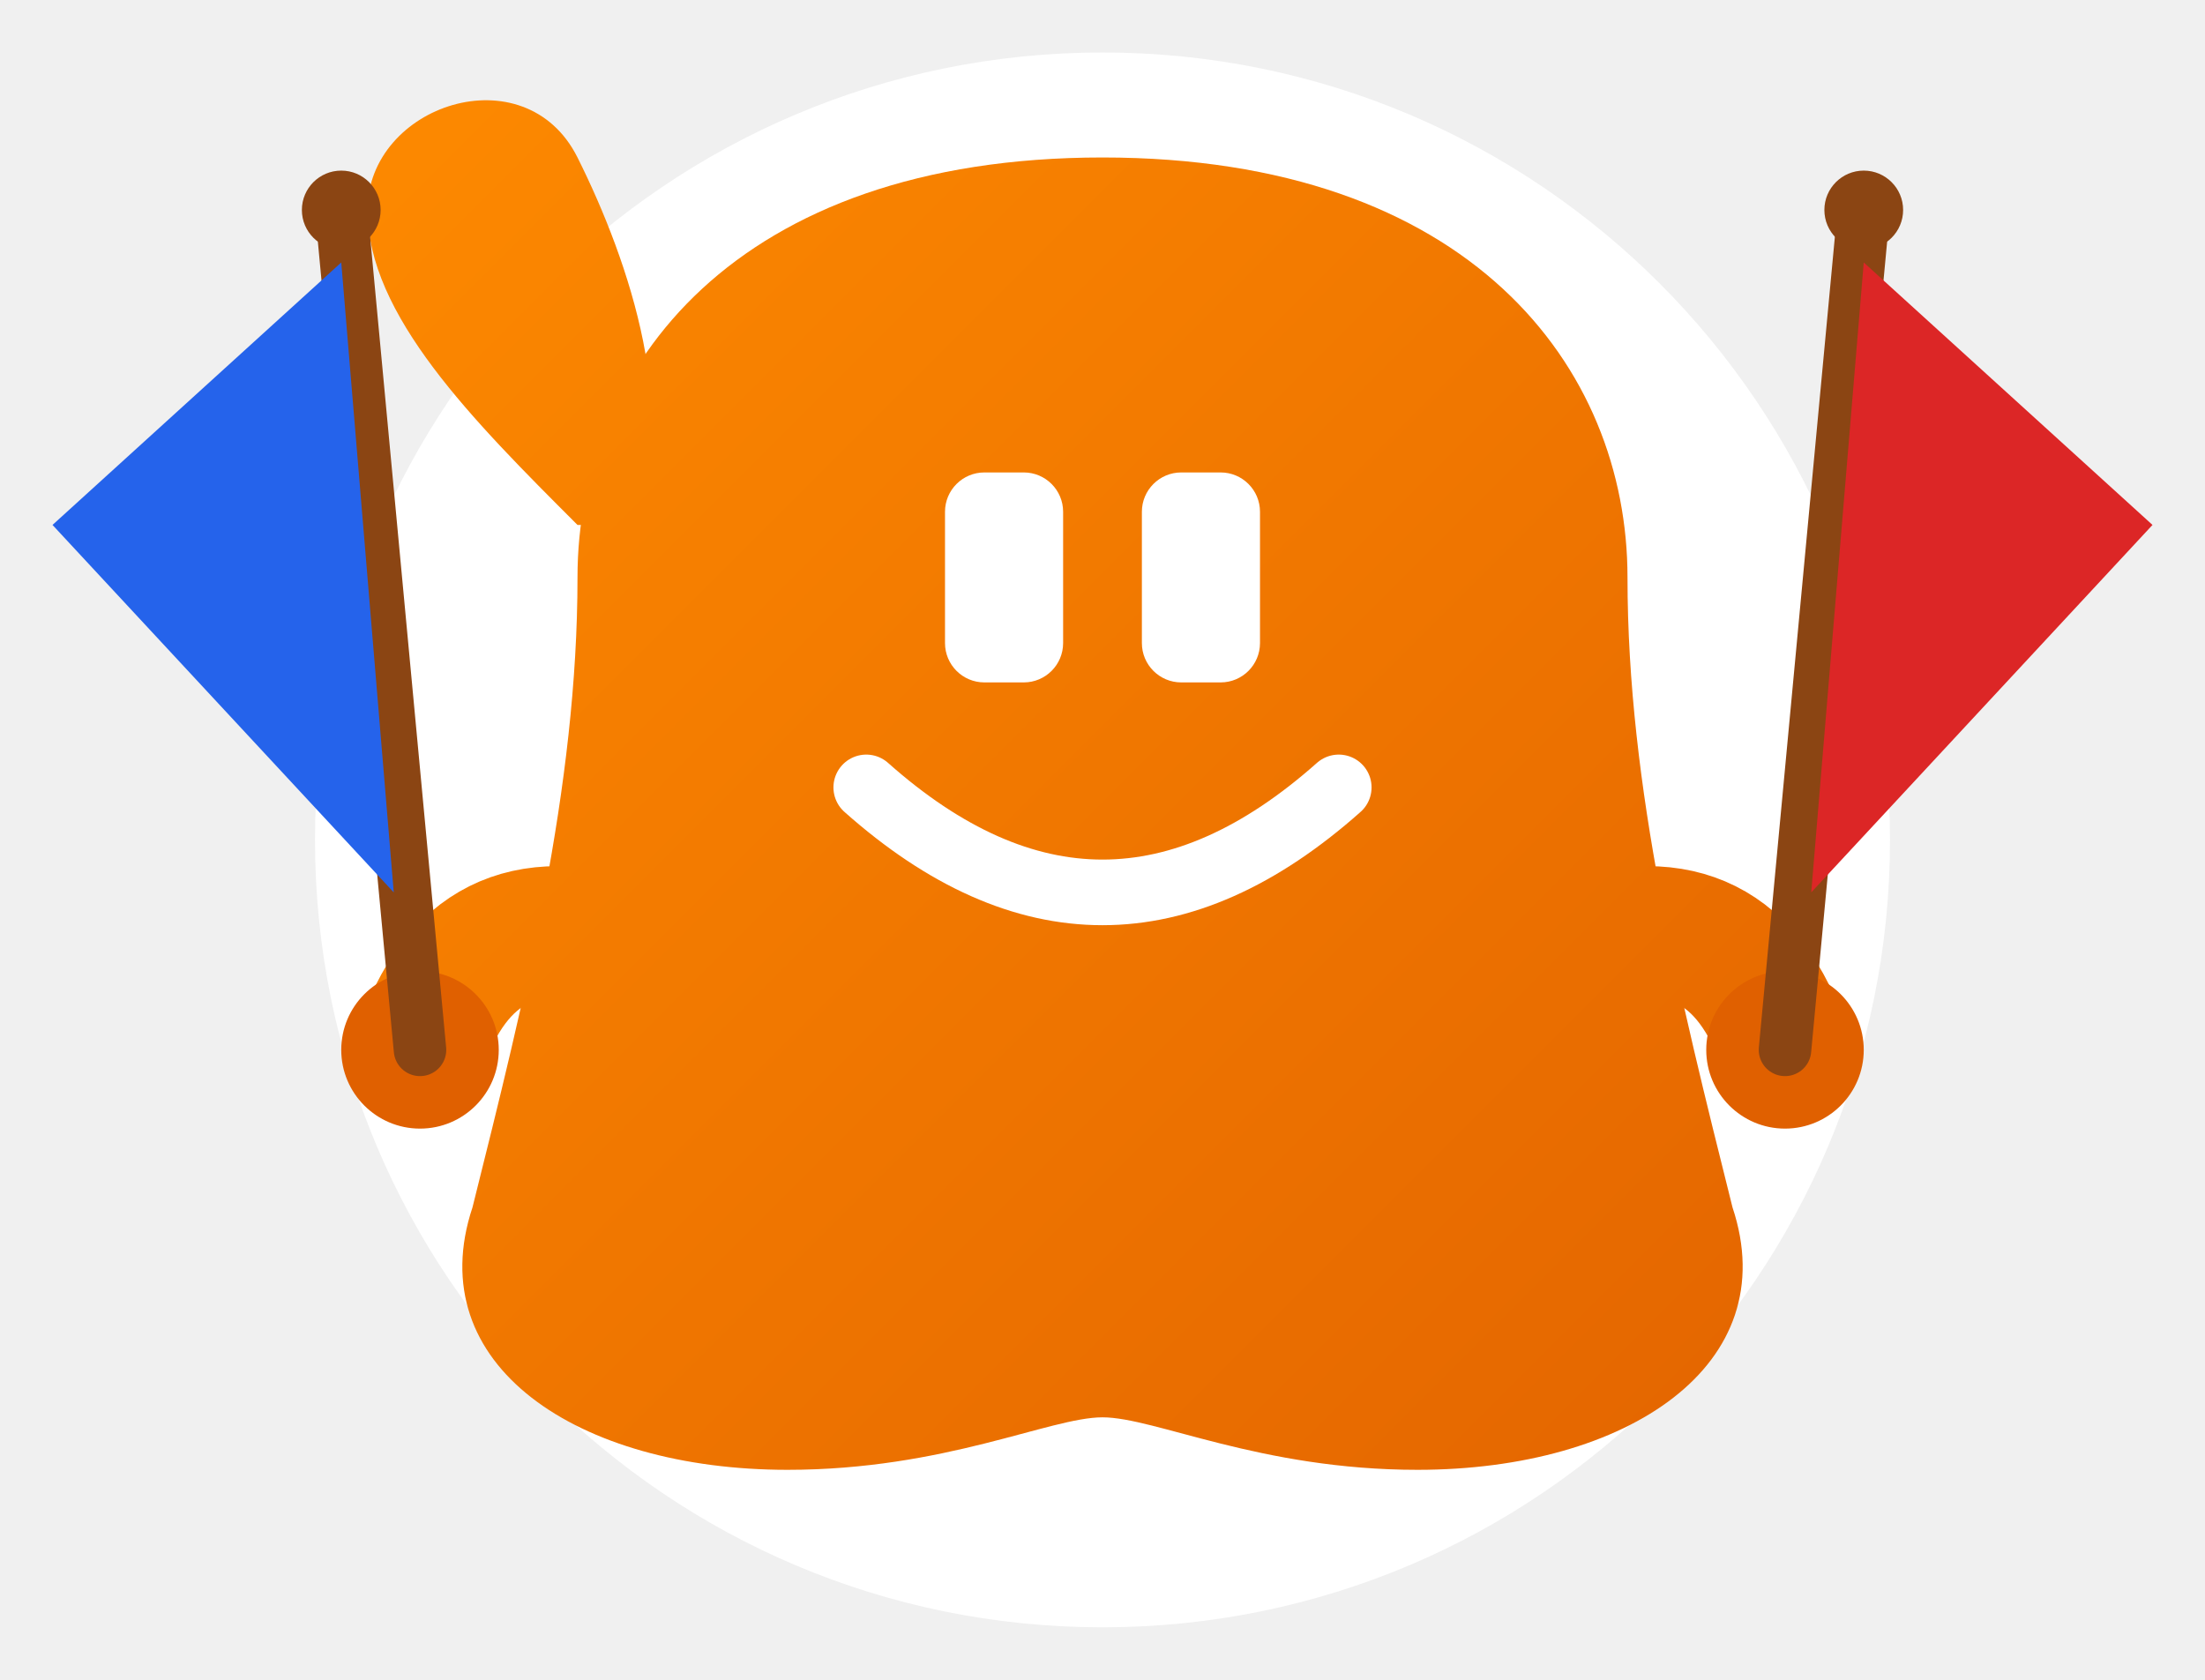
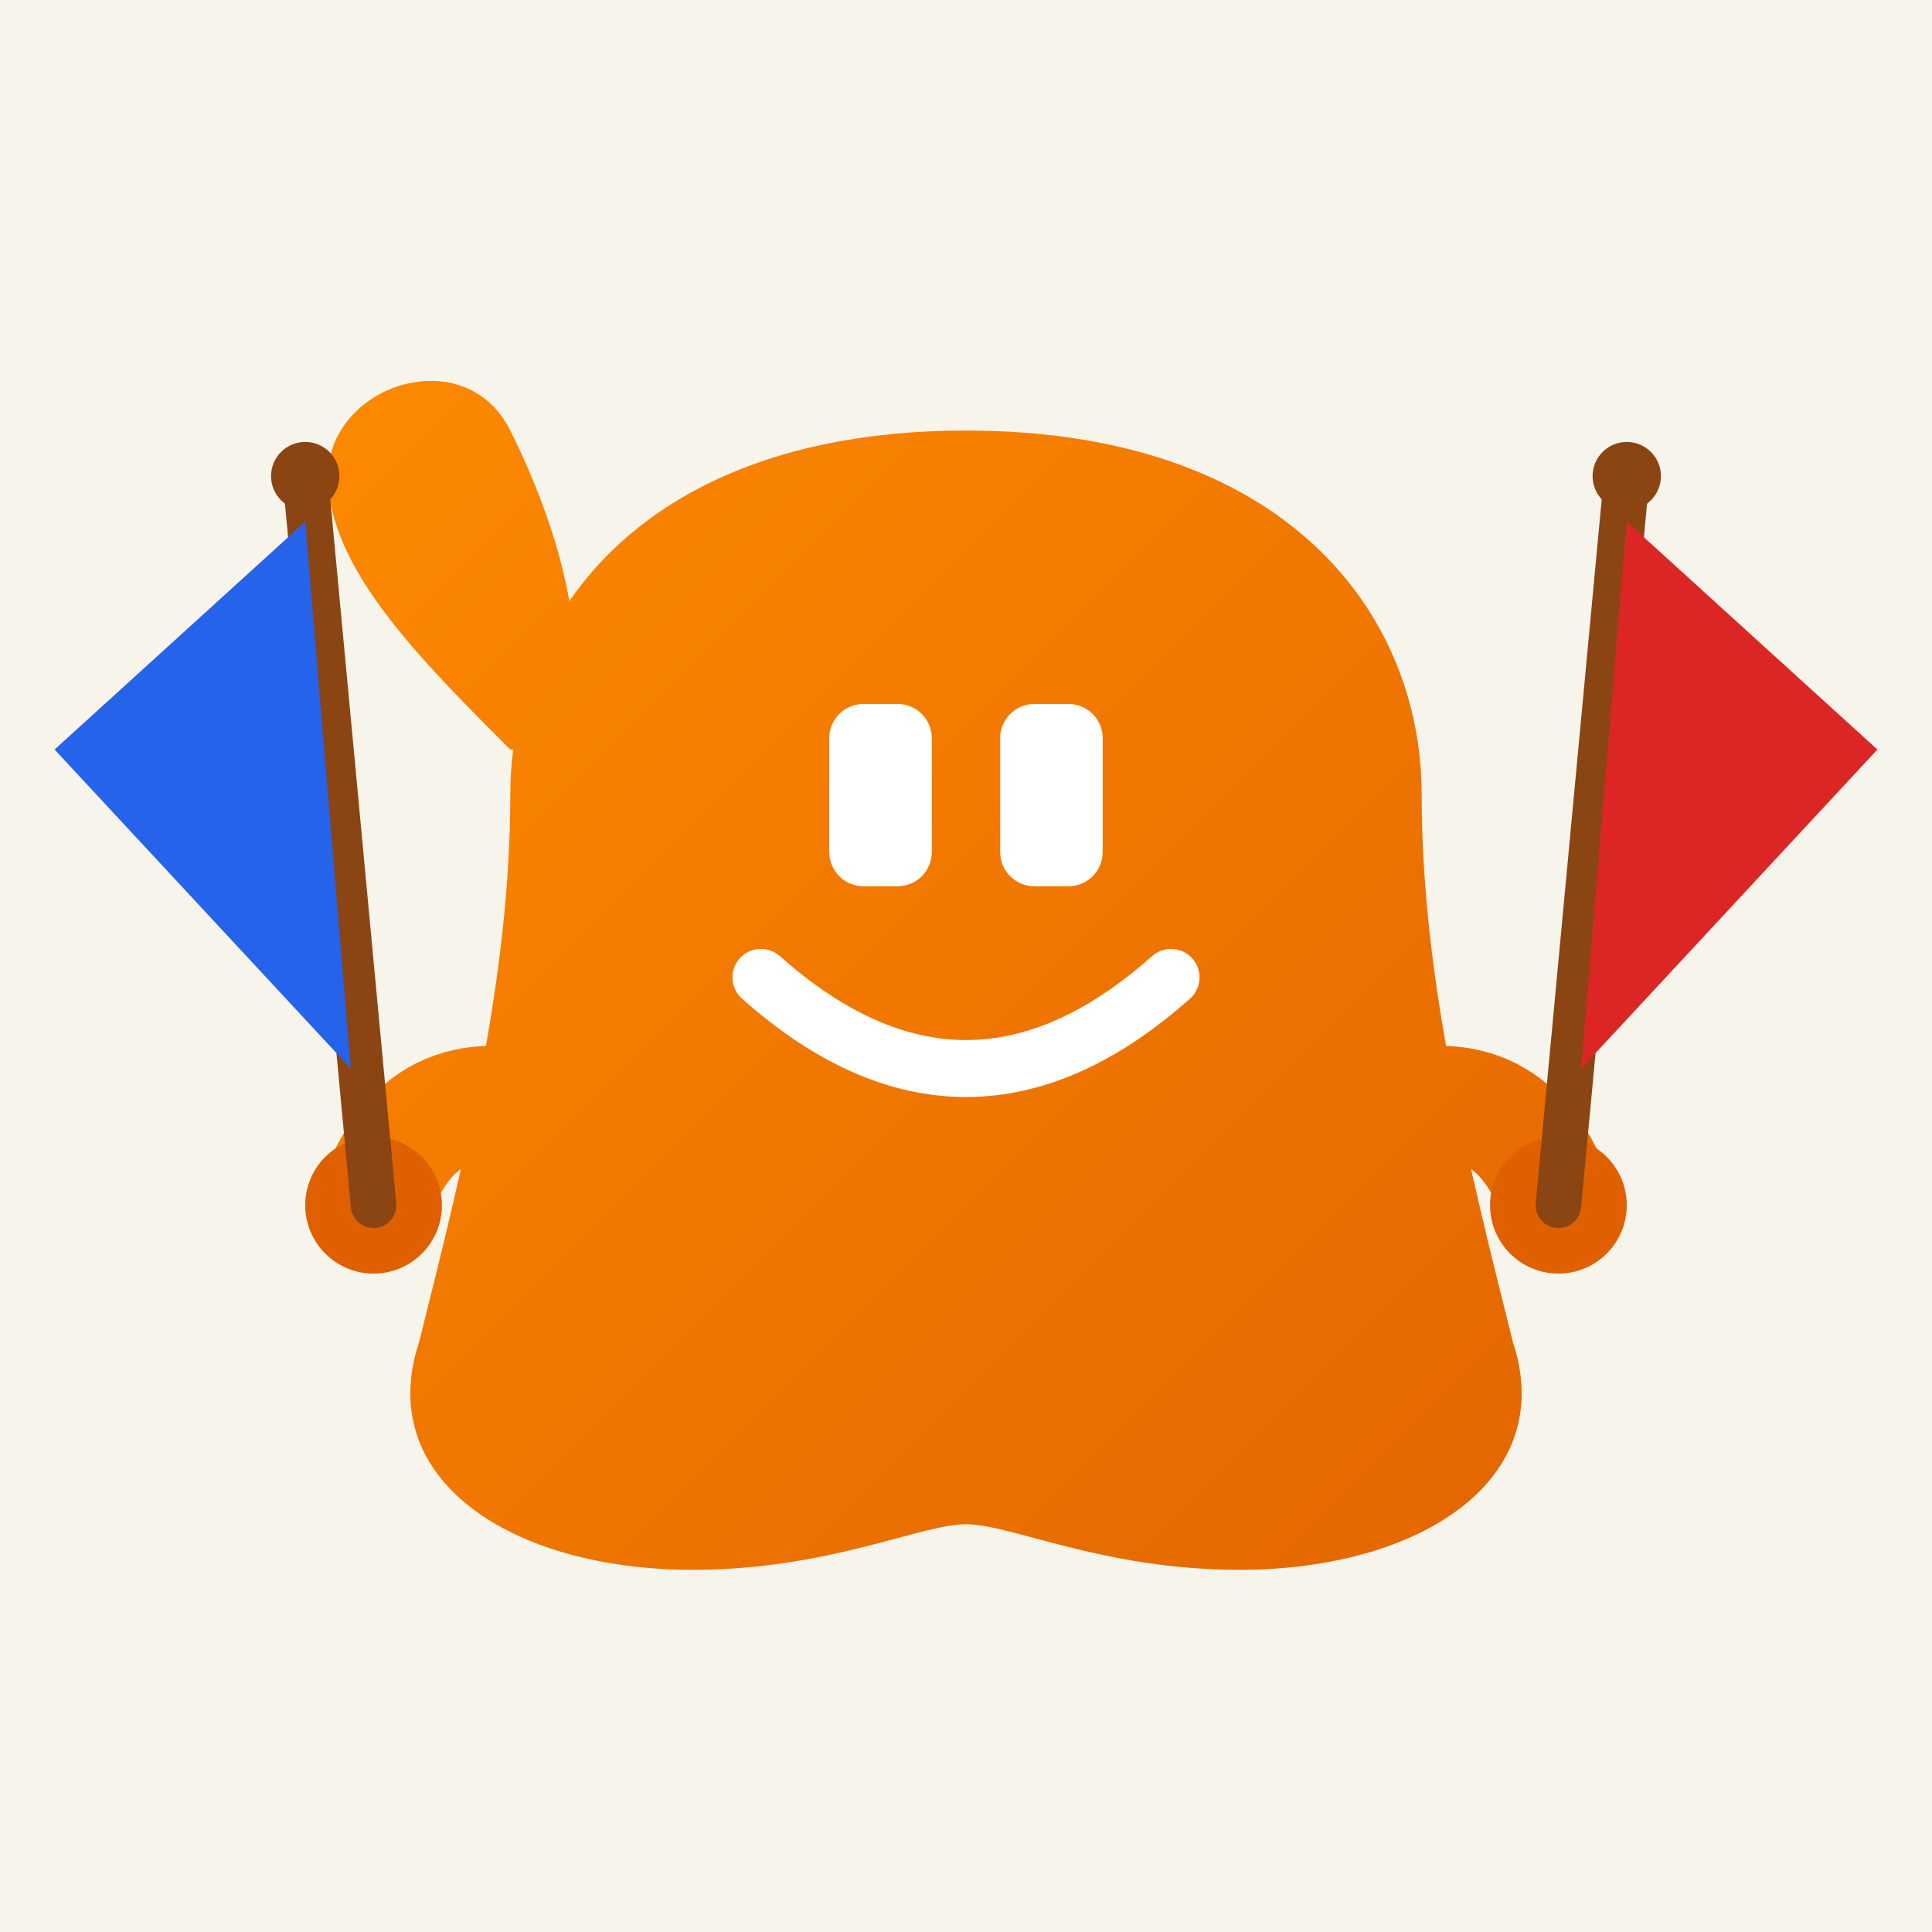
- <svg xmlns="http://www.w3.org/2000/svg" viewBox="-10 0 84 64">
-   <defs>
-     <linearGradient id="og" x1="0" y1="0" x2="64" y2="64" gradientUnits="userSpaceOnUse">
-       <stop offset="0%" stop-color="#FF8C00" />
-       <stop offset="100%" stop-color="#E06000" />
-     </linearGradient>
-   </defs>
-   <circle cx="32" cy="32" r="30" fill="white" />
-   <path d="M32 6C18 6 12 14 12 22C12 30 10 38 8 46C6 52 12 56 20 56C26 56 30 54 32 54C34 54 38 56 44 56C52 56 58 52 56 46C54 38 52 30 52 22C52 14 46 6 32 6Z" fill="url(#og)" />
-   <path d="M12 20C8 16 4 12 4 8C4 4 10 2 12 6C14 10 16 16 14 20Z" fill="url(#og)" />
-   <rect x="26" y="18" width="4.5" height="8" rx="1.5" fill="white" />
-   <rect x="33.5" y="18" width="4.5" height="8" rx="1.5" fill="white" />
-   <path d="M23 30 Q32 38 41 30" fill="none" stroke="white" stroke-width="2.5" stroke-linecap="round" />
-   <path d="M 14 36 Q 8 34 6 40" fill="none" stroke="url(#og)" stroke-width="5" stroke-linecap="round" />
-   <path d="M 50 36 Q 56 34 58 40" fill="none" stroke="url(#og)" stroke-width="5" stroke-linecap="round" />
-   <circle cx="6" cy="40" r="3" fill="#E06000" />
-   <circle cx="58" cy="40" r="3" fill="#E06000" />
-   <line x1="6" y1="40" x2="3" y2="8" stroke="#8B4513" stroke-width="2" stroke-linecap="round" />
-   <line x1="58" y1="40" x2="61" y2="8" stroke="#8B4513" stroke-width="2" stroke-linecap="round" />
-   <path d="M 3 10 L -8 20 L 5 34 Z" fill="#2563EB" />
-   <path d="M 61 10 L 72 20 L 59 34 Z" fill="#DC2626" />
-   <circle cx="3" cy="8" r="1.5" fill="#8B4513" />
-   <circle cx="61" cy="8" r="1.5" fill="#8B4513" />
+ <svg xmlns="http://www.w3.org/2000/svg" viewBox="0 0 512 512">
+   <rect width="512" height="512" fill="#f7f4eb" />
+   <g transform="translate(62.7735 77.8693) scale(6.0383)">
+     <defs>
+       <linearGradient id="og" x1="0" y1="0" x2="64" y2="64" gradientUnits="userSpaceOnUse">
+         <stop offset="0%" stop-color="#FF8C00" />
+         <stop offset="100%" stop-color="#E06000" />
+       </linearGradient>
+     </defs>
+     <path d="M32 6C18 6 12 14 12 22C12 30 10 38 8 46C6 52 12 56 20 56C26 56 30 54 32 54C34 54 38 56 44 56C52 56 58 52 56 46C54 38 52 30 52 22C52 14 46 6 32 6Z" fill="url(#og)" />
+     <path d="M12 20C8 16 4 12 4 8C4 4 10 2 12 6C14 10 16 16 14 20Z" fill="url(#og)" />
+     <rect x="26" y="18" width="4.5" height="8" rx="1.5" fill="white" />
+     <rect x="33.5" y="18" width="4.5" height="8" rx="1.5" fill="white" />
+     <path d="M23 30 Q32 38 41 30" fill="none" stroke="white" stroke-width="2.5" stroke-linecap="round" />
+     <path d="M 14 36 Q 8 34 6 40" fill="none" stroke="url(#og)" stroke-width="5" stroke-linecap="round" />
+     <path d="M 50 36 Q 56 34 58 40" fill="none" stroke="url(#og)" stroke-width="5" stroke-linecap="round" />
+     <circle cx="6" cy="40" r="3" fill="#E06000" />
+     <circle cx="58" cy="40" r="3" fill="#E06000" />
+     <line x1="6" y1="40" x2="3" y2="8" stroke="#8B4513" stroke-width="2" stroke-linecap="round" />
+     <line x1="58" y1="40" x2="61" y2="8" stroke="#8B4513" stroke-width="2" stroke-linecap="round" />
+     <path d="M 3 10 L -8 20 L 5 34 Z" fill="#2563EB" />
+     <path d="M 61 10 L 72 20 L 59 34 Z" fill="#DC2626" />
+     <circle cx="3" cy="8" r="1.5" fill="#8B4513" />
+     <circle cx="61" cy="8" r="1.5" fill="#8B4513" />
+   </g>
</svg>
